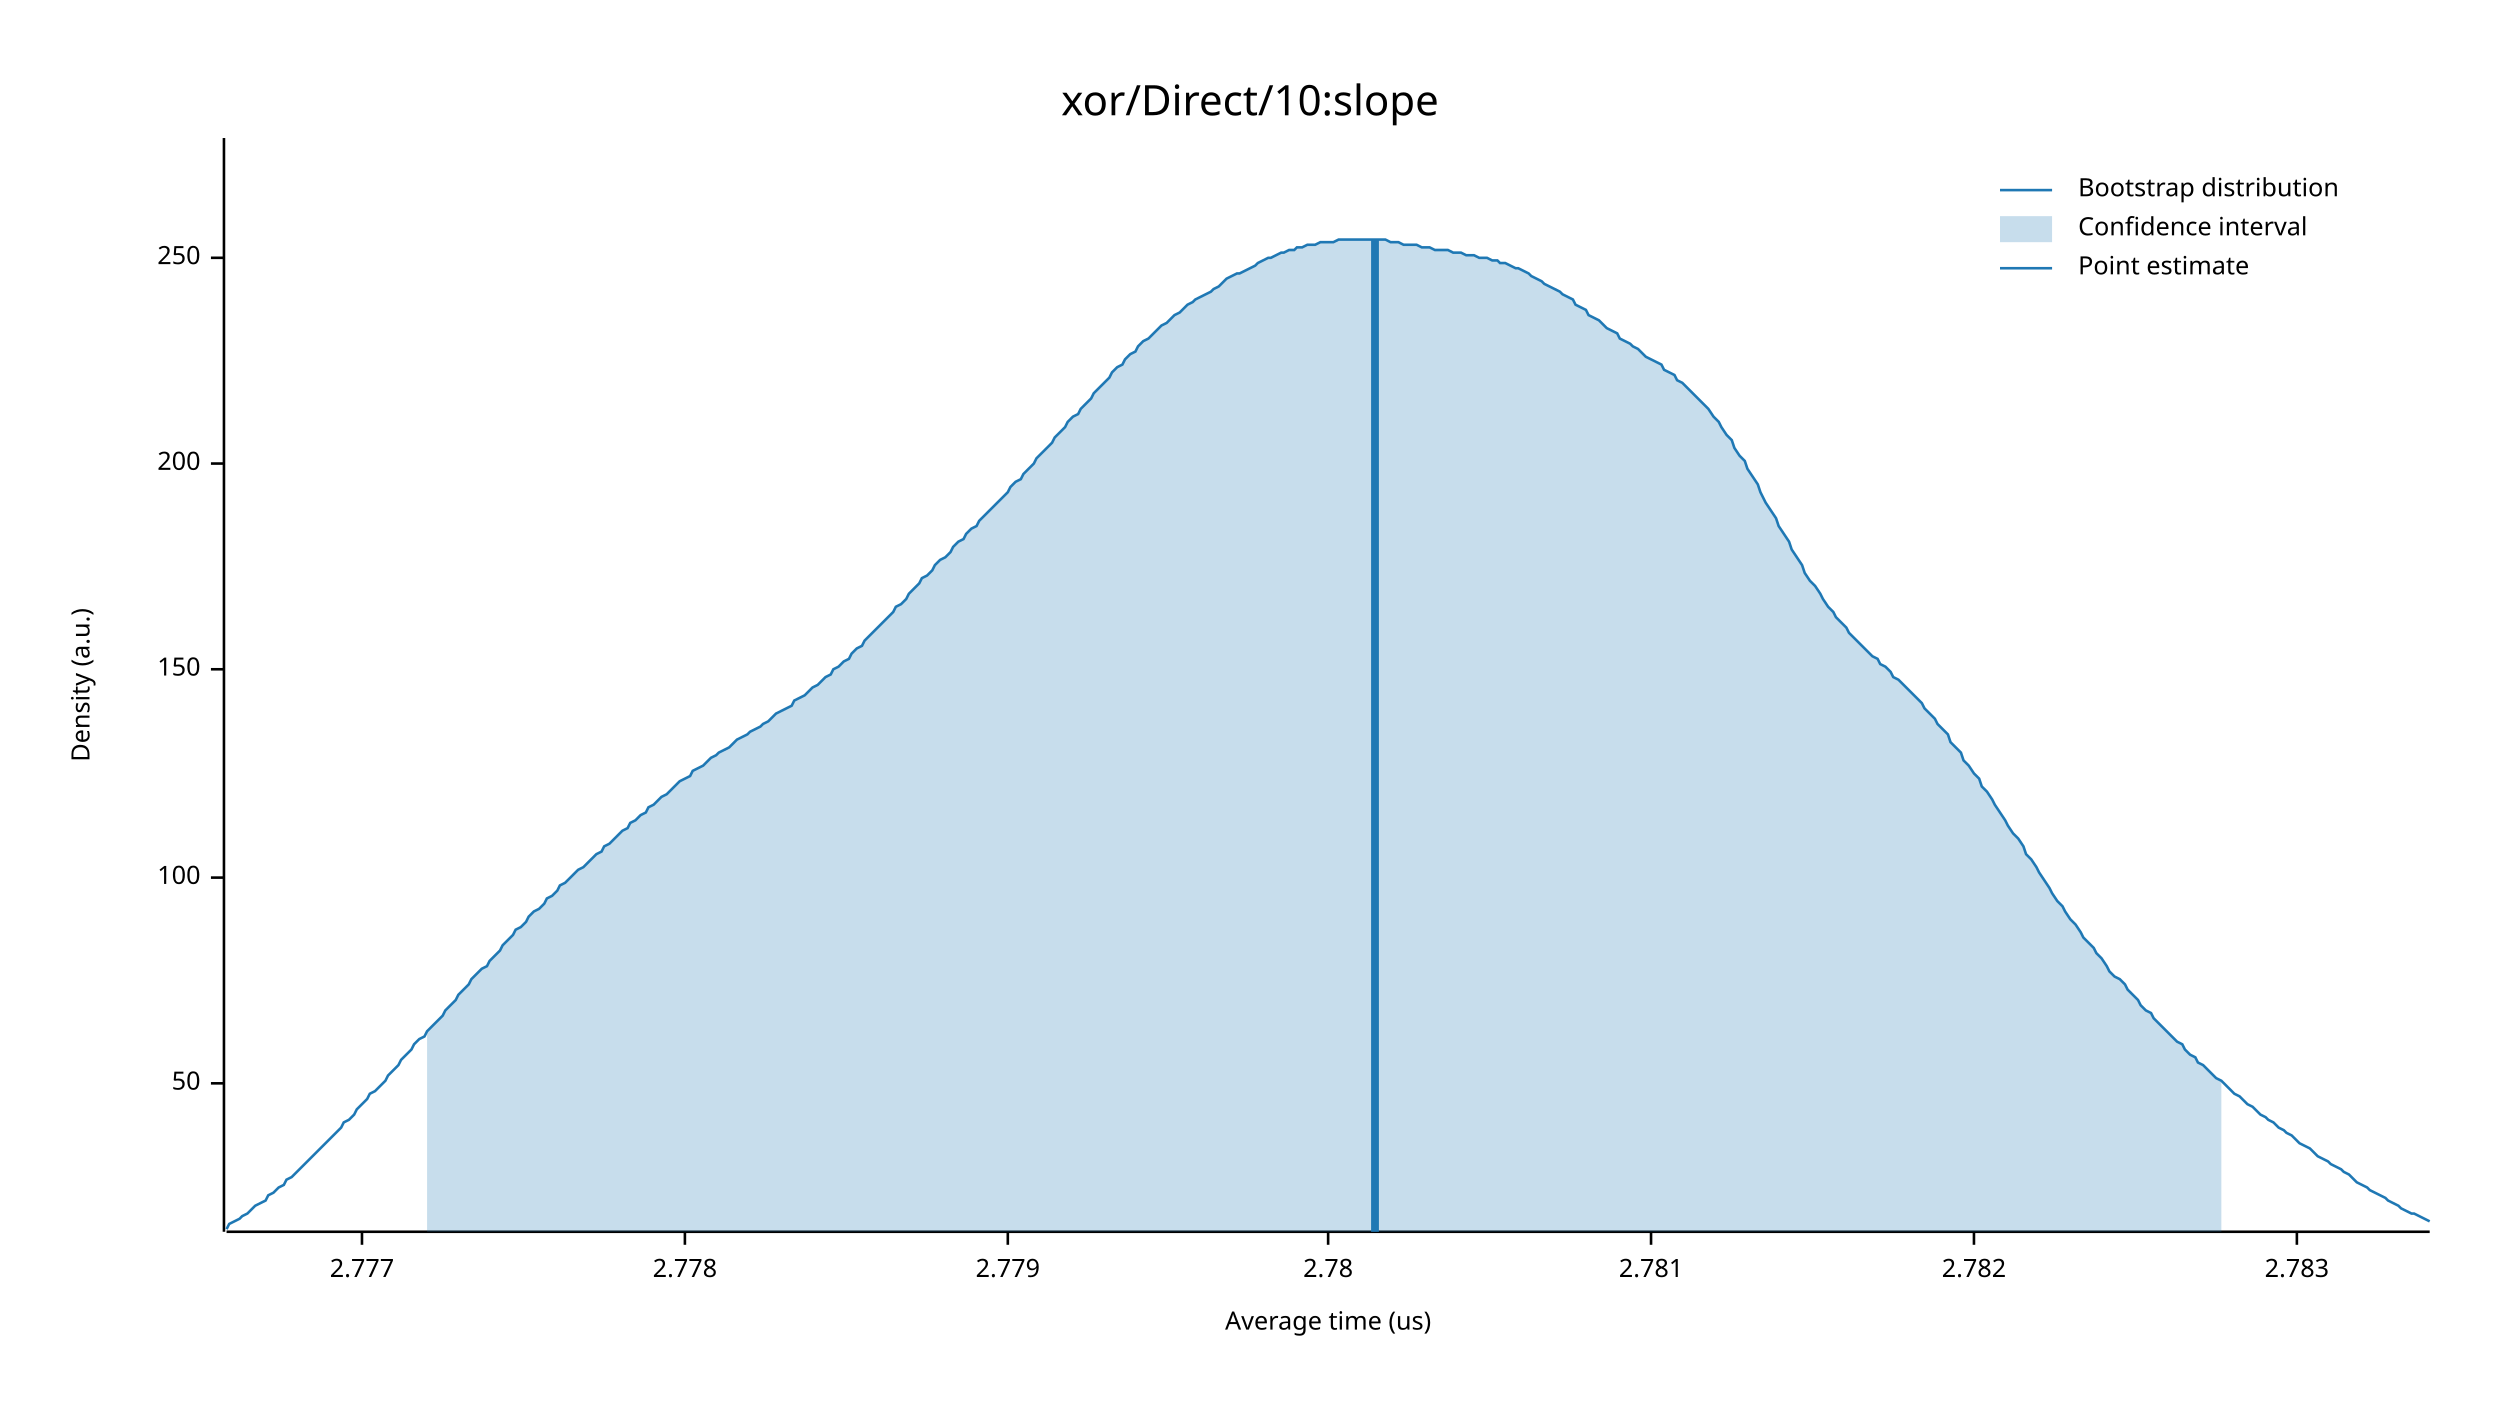
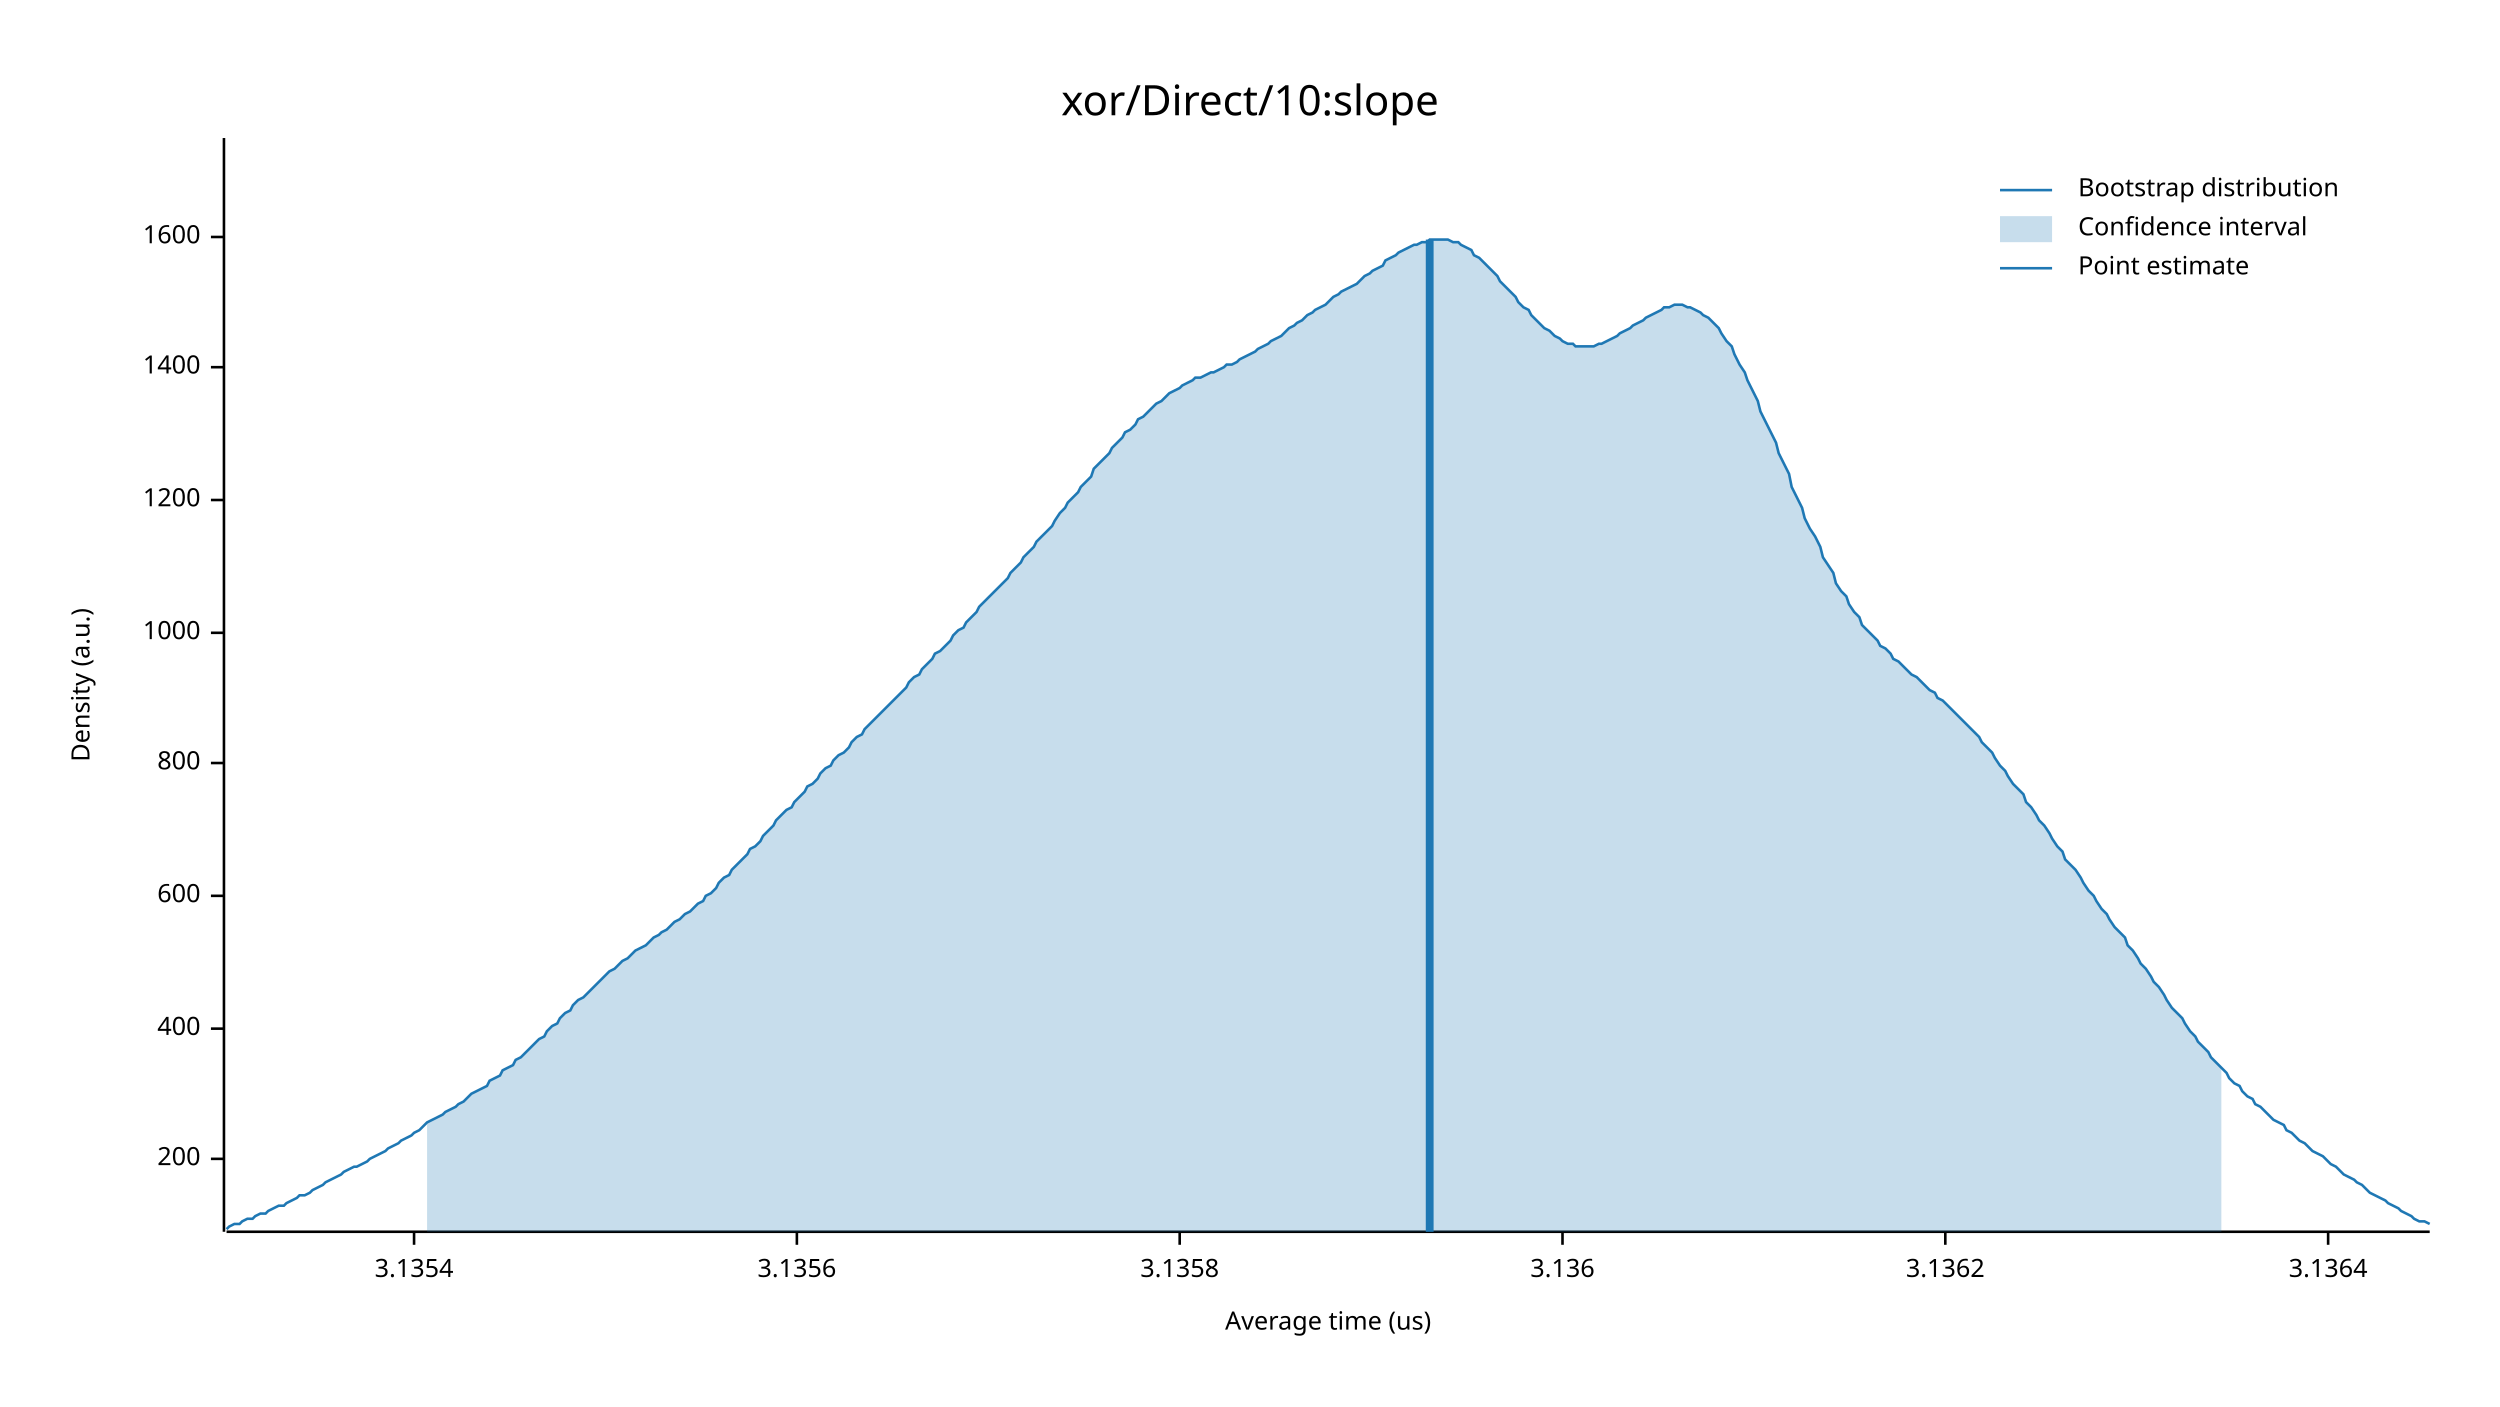
<svg xmlns="http://www.w3.org/2000/svg" width="960" height="540" viewBox="0 0 960 540">
  <text x="480" y="32" dy="0.76em" text-anchor="middle" font-family="sans-serif" font-size="16.129" opacity="1" fill="#000000">
xor/Direct/10:slope
</text>
  <text x="27" y="263" dy="0.76em" text-anchor="middle" font-family="sans-serif" font-size="9.677" opacity="1" fill="#000000" transform="rotate(270, 27, 263)">
Density (a.u.)
</text>
  <text x="510" y="513" dy="-0.5ex" text-anchor="middle" font-family="sans-serif" font-size="9.677" opacity="1" fill="#000000">
Average time (us)
</text>
  <polyline fill="none" opacity="1" stroke="#000000" stroke-width="1" points="86,53 86,473 " />
-   <text x="77" y="416" dy="0.5ex" text-anchor="end" font-family="sans-serif" font-size="9.677" opacity="1" fill="#000000">
- 50
- </text>
-   <polyline fill="none" opacity="1" stroke="#000000" stroke-width="1" points="81,416 86,416 " />
-   <text x="77" y="337" dy="0.5ex" text-anchor="end" font-family="sans-serif" font-size="9.677" opacity="1" fill="#000000">
- 100
- </text>
-   <polyline fill="none" opacity="1" stroke="#000000" stroke-width="1" points="81,337 86,337 " />
-   <text x="77" y="257" dy="0.5ex" text-anchor="end" font-family="sans-serif" font-size="9.677" opacity="1" fill="#000000">
- 150
- </text>
-   <polyline fill="none" opacity="1" stroke="#000000" stroke-width="1" points="81,257 86,257 " />
-   <text x="77" y="178" dy="0.5ex" text-anchor="end" font-family="sans-serif" font-size="9.677" opacity="1" fill="#000000">
+   <text x="77" y="445" dy="0.5ex" text-anchor="end" font-family="sans-serif" font-size="9.677" opacity="1" fill="#000000">
200
</text>
-   <polyline fill="none" opacity="1" stroke="#000000" stroke-width="1" points="81,178 86,178 " />
-   <text x="77" y="99" dy="0.5ex" text-anchor="end" font-family="sans-serif" font-size="9.677" opacity="1" fill="#000000">
- 250
+   <polyline fill="none" opacity="1" stroke="#000000" stroke-width="1" points="81,445 86,445 " />
+   <text x="77" y="395" dy="0.5ex" text-anchor="end" font-family="sans-serif" font-size="9.677" opacity="1" fill="#000000">
+ 400
</text>
-   <polyline fill="none" opacity="1" stroke="#000000" stroke-width="1" points="81,99 86,99 " />
+   <polyline fill="none" opacity="1" stroke="#000000" stroke-width="1" points="81,395 86,395 " />
+   <text x="77" y="344" dy="0.5ex" text-anchor="end" font-family="sans-serif" font-size="9.677" opacity="1" fill="#000000">
+ 600
+ </text>
+   <polyline fill="none" opacity="1" stroke="#000000" stroke-width="1" points="81,344 86,344 " />
+   <text x="77" y="293" dy="0.5ex" text-anchor="end" font-family="sans-serif" font-size="9.677" opacity="1" fill="#000000">
+ 800
+ </text>
+   <polyline fill="none" opacity="1" stroke="#000000" stroke-width="1" points="81,293 86,293 " />
+   <text x="77" y="243" dy="0.5ex" text-anchor="end" font-family="sans-serif" font-size="9.677" opacity="1" fill="#000000">
+ 1000
+ </text>
+   <polyline fill="none" opacity="1" stroke="#000000" stroke-width="1" points="81,243 86,243 " />
+   <text x="77" y="192" dy="0.5ex" text-anchor="end" font-family="sans-serif" font-size="9.677" opacity="1" fill="#000000">
+ 1200
+ </text>
+   <polyline fill="none" opacity="1" stroke="#000000" stroke-width="1" points="81,192 86,192 " />
+   <text x="77" y="141" dy="0.5ex" text-anchor="end" font-family="sans-serif" font-size="9.677" opacity="1" fill="#000000">
+ 1400
+ </text>
+   <polyline fill="none" opacity="1" stroke="#000000" stroke-width="1" points="81,141 86,141 " />
+   <text x="77" y="91" dy="0.5ex" text-anchor="end" font-family="sans-serif" font-size="9.677" opacity="1" fill="#000000">
+ 1600
+ </text>
+   <polyline fill="none" opacity="1" stroke="#000000" stroke-width="1" points="81,91 86,91 " />
  <polyline fill="none" opacity="1" stroke="#000000" stroke-width="1" points="87,473 933,473 " />
-   <text x="139" y="483" dy="0.76em" text-anchor="middle" font-family="sans-serif" font-size="9.677" opacity="1" fill="#000000">
- 2.777
+   <text x="159" y="483" dy="0.76em" text-anchor="middle" font-family="sans-serif" font-size="9.677" opacity="1" fill="#000000">
+ 3.1354
</text>
-   <polyline fill="none" opacity="1" stroke="#000000" stroke-width="1" points="139,473 139,478 " />
-   <text x="263" y="483" dy="0.76em" text-anchor="middle" font-family="sans-serif" font-size="9.677" opacity="1" fill="#000000">
- 2.778
+   <polyline fill="none" opacity="1" stroke="#000000" stroke-width="1" points="159,473 159,478 " />
+   <text x="306" y="483" dy="0.76em" text-anchor="middle" font-family="sans-serif" font-size="9.677" opacity="1" fill="#000000">
+ 3.1356
</text>
-   <polyline fill="none" opacity="1" stroke="#000000" stroke-width="1" points="263,473 263,478 " />
-   <text x="387" y="483" dy="0.76em" text-anchor="middle" font-family="sans-serif" font-size="9.677" opacity="1" fill="#000000">
- 2.779
+   <polyline fill="none" opacity="1" stroke="#000000" stroke-width="1" points="306,473 306,478 " />
+   <text x="453" y="483" dy="0.76em" text-anchor="middle" font-family="sans-serif" font-size="9.677" opacity="1" fill="#000000">
+ 3.1358
</text>
-   <polyline fill="none" opacity="1" stroke="#000000" stroke-width="1" points="387,473 387,478 " />
-   <text x="510" y="483" dy="0.76em" text-anchor="middle" font-family="sans-serif" font-size="9.677" opacity="1" fill="#000000">
- 2.78
+   <polyline fill="none" opacity="1" stroke="#000000" stroke-width="1" points="453,473 453,478 " />
+   <text x="600" y="483" dy="0.76em" text-anchor="middle" font-family="sans-serif" font-size="9.677" opacity="1" fill="#000000">
+ 3.136
</text>
-   <polyline fill="none" opacity="1" stroke="#000000" stroke-width="1" points="510,473 510,478 " />
-   <text x="634" y="483" dy="0.76em" text-anchor="middle" font-family="sans-serif" font-size="9.677" opacity="1" fill="#000000">
- 2.781
+   <polyline fill="none" opacity="1" stroke="#000000" stroke-width="1" points="600,473 600,478 " />
+   <text x="747" y="483" dy="0.76em" text-anchor="middle" font-family="sans-serif" font-size="9.677" opacity="1" fill="#000000">
+ 3.1362
</text>
-   <polyline fill="none" opacity="1" stroke="#000000" stroke-width="1" points="634,473 634,478 " />
-   <text x="758" y="483" dy="0.76em" text-anchor="middle" font-family="sans-serif" font-size="9.677" opacity="1" fill="#000000">
- 2.782
+   <polyline fill="none" opacity="1" stroke="#000000" stroke-width="1" points="747,473 747,478 " />
+   <text x="894" y="483" dy="0.76em" text-anchor="middle" font-family="sans-serif" font-size="9.677" opacity="1" fill="#000000">
+ 3.1364
</text>
-   <polyline fill="none" opacity="1" stroke="#000000" stroke-width="1" points="758,473 758,478 " />
-   <text x="882" y="483" dy="0.76em" text-anchor="middle" font-family="sans-serif" font-size="9.677" opacity="1" fill="#000000">
- 2.783
- </text>
-   <polyline fill="none" opacity="1" stroke="#000000" stroke-width="1" points="882,473 882,478 " />
-   <polyline fill="none" opacity="1" stroke="#1F78B4" stroke-width="1" points="87,472 88,470 90,469 92,468 93,467 95,466 97,464 98,463 100,462 102,461 103,459 105,458 107,456 109,455 110,453 112,452 114,450 115,449 117,447 119,445 120,444 122,442 124,440 125,439 127,437 129,435 131,433 132,431 134,430 136,428 137,426 139,424 141,422 142,420 144,419 146,417 148,415 149,413 151,411 153,409 154,407 156,405 158,403 159,401 161,399 163,398 164,396 166,394 168,392 170,390 171,388 173,386 175,384 176,382 178,380 180,378 181,376 183,374 185,372 187,371 188,369 190,367 192,365 193,363 195,361 197,359 198,357 200,356 202,354 203,352 205,350 207,349 209,347 210,345 212,344 214,342 215,340 217,339 219,337 220,336 222,334 224,333 226,331 227,330 229,328 231,327 232,325 234,324 236,322 237,321 239,319 241,318 242,316 244,315 246,313 248,312 249,310 251,309 253,307 254,306 256,305 258,303 259,302 261,300 263,299 265,298 266,296 268,295 270,294 271,293 273,291 275,290 276,289 278,288 280,287 281,286 283,284 285,283 287,282 288,281 290,280 292,279 293,278 295,277 297,275 298,274 300,273 302,272 304,271 305,269 307,268 309,267 310,266 312,264 314,263 315,262 317,260 319,259 320,257 322,256 324,254 326,253 327,251 329,249 331,248 332,246 334,244 336,242 337,241 339,239 341,237 343,235 344,233 346,232 348,230 349,228 351,226 353,224 354,222 356,221 358,219 359,217 361,215 363,214 365,212 366,210 368,208 370,207 371,205 373,203 375,202 376,200 378,198 380,196 381,195 383,193 385,191 387,189 388,187 390,185 392,184 393,182 395,180 397,178 398,176 400,174 402,172 404,170 405,168 407,166 409,164 410,162 412,160 414,159 415,157 417,155 419,153 420,151 422,149 424,147 426,145 427,143 429,141 431,140 432,138 434,136 436,135 437,133 439,131 441,130 443,128 444,127 446,125 448,124 449,123 451,121 453,120 454,119 456,117 458,116 459,115 461,114 463,113 465,112 466,111 468,110 470,108 471,107 473,106 475,105 476,105 478,104 480,103 482,102 483,101 485,100 487,99 488,99 490,98 492,97 493,97 495,96 497,96 498,95 500,95 502,94 504,94 505,94 507,93 509,93 510,93 512,93 514,92 515,92 517,92 519,92 521,92 522,92 524,92 526,92 527,92 529,92 531,92 532,92 534,93 536,93 537,93 539,94 541,94 543,94 544,94 546,95 548,95 549,95 551,96 553,96 554,96 556,96 558,97 560,97 561,97 563,98 565,98 566,98 568,99 570,99 571,99 573,100 575,100 576,101 578,101 580,102 582,103 583,103 585,104 587,105 588,106 590,107 592,108 593,109 595,110 597,111 599,112 600,113 602,114 604,115 605,117 607,118 609,119 610,121 612,122 614,123 615,124 617,126 619,127 621,128 622,130 624,131 626,132 627,133 629,134 631,136 632,137 634,138 636,139 638,140 639,142 641,143 643,144 644,146 646,147 648,149 649,150 651,152 653,154 654,155 656,157 658,160 660,162 661,164 663,167 665,169 666,172 668,175 670,177 671,180 673,183 675,186 676,189 678,193 680,196 682,199 683,202 685,205 687,208 688,211 690,214 692,217 693,220 695,223 697,225 699,228 700,230 702,233 704,235 705,237 707,239 709,241 710,243 712,245 714,247 715,248 717,250 719,252 721,253 722,255 724,256 726,258 727,260 729,261 731,263 732,264 734,266 736,268 738,270 739,272 741,274 743,276 744,278 746,280 748,282 749,285 751,287 753,289 754,292 756,294 758,297 760,299 761,302 763,304 765,307 766,309 768,312 770,315 771,317 773,320 775,322 777,325 778,328 780,330 782,333 783,335 785,338 787,341 788,343 790,346 792,348 793,350 795,353 797,355 799,358 800,360 802,362 804,364 805,366 807,368 809,371 810,373 812,375 814,376 816,378 817,380 819,382 821,384 822,386 824,388 826,389 827,391 829,393 831,395 832,396 834,398 836,400 838,401 839,403 841,405 843,406 844,408 846,409 848,411 849,412 851,414 853,415 855,417 856,418 858,420 860,421 861,422 863,424 865,425 866,426 868,428 870,429 871,430 873,431 875,433 877,434 878,435 880,436 882,438 883,439 885,440 887,441 888,442 890,444 892,445 894,446 895,447 897,448 899,449 900,450 902,451 904,453 905,454 907,455 909,456 910,457 912,458 914,459 916,460 917,461 919,462 921,463 922,464 924,465 926,466 927,466 929,467 931,468 933,469 " />
-   <polygon opacity="0.25" fill="#1F78B4" points="164,396 166,394 168,392 170,390 171,388 173,386 175,384 176,382 178,380 180,378 181,376 183,374 185,372 187,371 188,369 190,367 192,365 193,363 195,361 197,359 198,357 200,356 202,354 203,352 205,350 207,349 209,347 210,345 212,344 214,342 215,340 217,339 219,337 220,336 222,334 224,333 226,331 227,330 229,328 231,327 232,325 234,324 236,322 237,321 239,319 241,318 242,316 244,315 246,313 248,312 249,310 251,309 253,307 254,306 256,305 258,303 259,302 261,300 263,299 265,298 266,296 268,295 270,294 271,293 273,291 275,290 276,289 278,288 280,287 281,286 283,284 285,283 287,282 288,281 290,280 292,279 293,278 295,277 297,275 298,274 300,273 302,272 304,271 305,269 307,268 309,267 310,266 312,264 314,263 315,262 317,260 319,259 320,257 322,256 324,254 326,253 327,251 329,249 331,248 332,246 334,244 336,242 337,241 339,239 341,237 343,235 344,233 346,232 348,230 349,228 351,226 353,224 354,222 356,221 358,219 359,217 361,215 363,214 365,212 366,210 368,208 370,207 371,205 373,203 375,202 376,200 378,198 380,196 381,195 383,193 385,191 387,189 388,187 390,185 392,184 393,182 395,180 397,178 398,176 400,174 402,172 404,170 405,168 407,166 409,164 410,162 412,160 414,159 415,157 417,155 419,153 420,151 422,149 424,147 426,145 427,143 429,141 431,140 432,138 434,136 436,135 437,133 439,131 441,130 443,128 444,127 446,125 448,124 449,123 451,121 453,120 454,119 456,117 458,116 459,115 461,114 463,113 465,112 466,111 468,110 470,108 471,107 473,106 475,105 476,105 478,104 480,103 482,102 483,101 485,100 487,99 488,99 490,98 492,97 493,97 495,96 497,96 498,95 500,95 502,94 504,94 505,94 507,93 509,93 510,93 512,93 514,92 515,92 517,92 519,92 521,92 522,92 524,92 526,92 527,92 529,92 531,92 532,92 534,93 536,93 537,93 539,94 541,94 543,94 544,94 546,95 548,95 549,95 551,96 553,96 554,96 556,96 558,97 560,97 561,97 563,98 565,98 566,98 568,99 570,99 571,99 573,100 575,100 576,101 578,101 580,102 582,103 583,103 585,104 587,105 588,106 590,107 592,108 593,109 595,110 597,111 599,112 600,113 602,114 604,115 605,117 607,118 609,119 610,121 612,122 614,123 615,124 617,126 619,127 621,128 622,130 624,131 626,132 627,133 629,134 631,136 632,137 634,138 636,139 638,140 639,142 641,143 643,144 644,146 646,147 648,149 649,150 651,152 653,154 654,155 656,157 658,160 660,162 661,164 663,167 665,169 666,172 668,175 670,177 671,180 673,183 675,186 676,189 678,193 680,196 682,199 683,202 685,205 687,208 688,211 690,214 692,217 693,220 695,223 697,225 699,228 700,230 702,233 704,235 705,237 707,239 709,241 710,243 712,245 714,247 715,248 717,250 719,252 721,253 722,255 724,256 726,258 727,260 729,261 731,263 732,264 734,266 736,268 738,270 739,272 741,274 743,276 744,278 746,280 748,282 749,285 751,287 753,289 754,292 756,294 758,297 760,299 761,302 763,304 765,307 766,309 768,312 770,315 771,317 773,320 775,322 777,325 778,328 780,330 782,333 783,335 785,338 787,341 788,343 790,346 792,348 793,350 795,353 797,355 799,358 800,360 802,362 804,364 805,366 807,368 809,371 810,373 812,375 814,376 816,378 817,380 819,382 821,384 822,386 824,388 826,389 827,391 829,393 831,395 832,396 834,398 836,400 838,401 839,403 841,405 843,406 844,408 846,409 848,411 849,412 851,414 853,415 853,473 164,473 " />
-   <polyline fill="none" opacity="1" stroke="#1F78B4" stroke-width="3" points="528,473 528,92 " />
+   <polyline fill="none" opacity="1" stroke="#000000" stroke-width="1" points="894,473 894,478 " />
+   <polyline fill="none" opacity="1" stroke="#1F78B4" stroke-width="1" points="87,472 88,471 90,470 92,470 93,469 95,468 97,468 98,467 100,466 102,466 103,465 105,464 107,463 109,463 110,462 112,461 114,460 115,459 117,459 119,458 120,457 122,456 124,455 125,454 127,453 129,452 131,451 132,450 134,449 136,448 137,448 139,447 141,446 142,445 144,444 146,443 148,442 149,441 151,440 153,439 154,438 156,437 158,436 159,435 161,434 163,432 164,431 166,430 168,429 170,428 171,427 173,426 175,425 176,424 178,423 180,421 181,420 183,419 185,418 187,417 188,415 190,414 192,413 193,411 195,410 197,409 198,407 200,406 202,404 203,403 205,401 207,399 209,398 210,396 212,394 214,393 215,391 217,389 219,388 220,386 222,384 224,383 226,381 227,380 229,378 231,376 232,375 234,373 236,372 237,371 239,369 241,368 242,367 244,365 246,364 248,363 249,362 251,360 253,359 254,358 256,357 258,355 259,354 261,353 263,351 265,350 266,349 268,347 270,346 271,344 273,343 275,341 276,339 278,337 280,336 281,334 283,332 285,330 287,328 288,326 290,325 292,323 293,321 295,319 297,317 298,315 300,313 302,311 304,310 305,308 307,306 309,304 310,302 312,301 314,299 315,297 317,295 319,294 320,292 322,290 324,289 326,287 327,285 329,283 331,282 332,280 334,278 336,276 337,275 339,273 341,271 343,269 344,268 346,266 348,264 349,262 351,260 353,259 354,257 356,255 358,253 359,251 361,250 363,248 365,246 366,244 368,242 370,241 371,239 373,237 375,235 376,233 378,231 380,229 381,228 383,226 385,224 387,222 388,220 390,218 392,216 393,214 395,212 397,210 398,208 400,206 402,204 404,202 405,200 407,197 409,195 410,193 412,191 414,189 415,187 417,185 419,183 420,180 422,178 424,176 426,174 427,172 429,170 431,168 432,166 434,165 436,163 437,161 439,160 441,158 443,156 444,155 446,154 448,152 449,151 451,150 453,149 454,148 456,147 458,146 459,145 461,145 463,144 465,143 466,143 468,142 470,141 471,140 473,140 475,139 476,138 478,137 480,136 482,135 483,134 485,133 487,132 488,131 490,130 492,129 493,128 495,126 497,125 498,124 500,123 502,121 504,120 505,119 507,118 509,117 510,116 512,114 514,113 515,112 517,111 519,110 521,109 522,108 524,106 526,105 527,104 529,103 531,102 532,100 534,99 536,98 537,97 539,96 541,95 543,94 544,94 546,93 548,93 549,92 551,92 553,92 554,92 556,92 558,93 560,93 561,94 563,95 565,96 566,98 568,99 570,101 571,102 573,104 575,106 576,108 578,110 580,112 582,114 583,116 585,118 587,119 588,121 590,123 592,125 593,126 595,127 597,129 599,130 600,131 602,132 604,132 605,133 607,133 609,133 610,133 612,133 614,132 615,132 617,131 619,130 621,129 622,128 624,127 626,126 627,125 629,124 631,123 632,122 634,121 636,120 638,119 639,118 641,118 643,117 644,117 646,117 648,118 649,118 651,119 653,120 654,121 656,122 658,124 660,126 661,128 663,131 665,133 666,136 668,140 670,143 671,146 673,150 675,154 676,158 678,162 680,166 682,170 683,174 685,178 687,182 688,187 690,191 692,195 693,199 695,203 697,206 699,210 700,214 702,217 704,220 705,224 707,227 709,229 710,232 712,235 714,237 715,240 717,242 719,244 721,246 722,248 724,249 726,251 727,253 729,254 731,256 732,257 734,259 736,260 738,262 739,263 741,265 743,266 744,268 746,269 748,271 749,272 751,274 753,276 754,277 756,279 758,281 760,283 761,285 763,287 765,289 766,291 768,294 770,296 771,298 773,301 775,303 777,305 778,308 780,310 782,313 783,315 785,317 787,320 788,322 790,325 792,327 793,330 795,332 797,334 799,337 800,339 802,342 804,344 805,346 807,349 809,351 810,353 812,356 814,358 816,360 817,363 819,365 821,368 822,370 824,372 826,375 827,377 829,379 831,382 832,384 834,387 836,389 838,391 839,393 841,396 843,398 844,400 846,402 848,404 849,406 851,408 853,410 855,412 856,414 858,416 860,417 861,419 863,421 865,422 866,424 868,425 870,427 871,428 873,430 875,431 877,432 878,434 880,435 882,437 883,438 885,439 887,441 888,442 890,443 892,444 894,446 895,447 897,448 899,450 900,451 902,452 904,453 905,454 907,455 909,457 910,458 912,459 914,460 916,461 917,462 919,463 921,464 922,465 924,466 926,467 927,468 929,469 931,469 933,470 " />
+   <polygon opacity="0.25" fill="#1F78B4" points="164,431 166,430 168,429 170,428 171,427 173,426 175,425 176,424 178,423 180,421 181,420 183,419 185,418 187,417 188,415 190,414 192,413 193,411 195,410 197,409 198,407 200,406 202,404 203,403 205,401 207,399 209,398 210,396 212,394 214,393 215,391 217,389 219,388 220,386 222,384 224,383 226,381 227,380 229,378 231,376 232,375 234,373 236,372 237,371 239,369 241,368 242,367 244,365 246,364 248,363 249,362 251,360 253,359 254,358 256,357 258,355 259,354 261,353 263,351 265,350 266,349 268,347 270,346 271,344 273,343 275,341 276,339 278,337 280,336 281,334 283,332 285,330 287,328 288,326 290,325 292,323 293,321 295,319 297,317 298,315 300,313 302,311 304,310 305,308 307,306 309,304 310,302 312,301 314,299 315,297 317,295 319,294 320,292 322,290 324,289 326,287 327,285 329,283 331,282 332,280 334,278 336,276 337,275 339,273 341,271 343,269 344,268 346,266 348,264 349,262 351,260 353,259 354,257 356,255 358,253 359,251 361,250 363,248 365,246 366,244 368,242 370,241 371,239 373,237 375,235 376,233 378,231 380,229 381,228 383,226 385,224 387,222 388,220 390,218 392,216 393,214 395,212 397,210 398,208 400,206 402,204 404,202 405,200 407,197 409,195 410,193 412,191 414,189 415,187 417,185 419,183 420,180 422,178 424,176 426,174 427,172 429,170 431,168 432,166 434,165 436,163 437,161 439,160 441,158 443,156 444,155 446,154 448,152 449,151 451,150 453,149 454,148 456,147 458,146 459,145 461,145 463,144 465,143 466,143 468,142 470,141 471,140 473,140 475,139 476,138 478,137 480,136 482,135 483,134 485,133 487,132 488,131 490,130 492,129 493,128 495,126 497,125 498,124 500,123 502,121 504,120 505,119 507,118 509,117 510,116 512,114 514,113 515,112 517,111 519,110 521,109 522,108 524,106 526,105 527,104 529,103 531,102 532,100 534,99 536,98 537,97 539,96 541,95 543,94 544,94 546,93 548,93 549,92 551,92 553,92 554,92 556,92 558,93 560,93 561,94 563,95 565,96 566,98 568,99 570,101 571,102 573,104 575,106 576,108 578,110 580,112 582,114 583,116 585,118 587,119 588,121 590,123 592,125 593,126 595,127 597,129 599,130 600,131 602,132 604,132 605,133 607,133 609,133 610,133 612,133 614,132 615,132 617,131 619,130 621,129 622,128 624,127 626,126 627,125 629,124 631,123 632,122 634,121 636,120 638,119 639,118 641,118 643,117 644,117 646,117 648,118 649,118 651,119 653,120 654,121 656,122 658,124 660,126 661,128 663,131 665,133 666,136 668,140 670,143 671,146 673,150 675,154 676,158 678,162 680,166 682,170 683,174 685,178 687,182 688,187 690,191 692,195 693,199 695,203 697,206 699,210 700,214 702,217 704,220 705,224 707,227 709,229 710,232 712,235 714,237 715,240 717,242 719,244 721,246 722,248 724,249 726,251 727,253 729,254 731,256 732,257 734,259 736,260 738,262 739,263 741,265 743,266 744,268 746,269 748,271 749,272 751,274 753,276 754,277 756,279 758,281 760,283 761,285 763,287 765,289 766,291 768,294 770,296 771,298 773,301 775,303 777,305 778,308 780,310 782,313 783,315 785,317 787,320 788,322 790,325 792,327 793,330 795,332 797,334 799,337 800,339 802,342 804,344 805,346 807,349 809,351 810,353 812,356 814,358 816,360 817,363 819,365 821,368 822,370 824,372 826,375 827,377 829,379 831,382 832,384 834,387 836,389 838,391 839,393 841,396 843,398 844,400 846,402 848,404 849,406 851,408 853,410 853,473 164,473 " />
+   <polyline fill="none" opacity="1" stroke="#1F78B4" stroke-width="3" points="549,473 549,92 " />
  <text x="798" y="68" dy="0.76em" text-anchor="start" font-family="sans-serif" font-size="9.677" opacity="1" fill="#000000">
Bootstrap distribution
</text>
  <text x="798" y="83" dy="0.76em" text-anchor="start" font-family="sans-serif" font-size="9.677" opacity="1" fill="#000000">
Confidence interval
</text>
  <text x="798" y="98" dy="0.76em" text-anchor="start" font-family="sans-serif" font-size="9.677" opacity="1" fill="#000000">
Point estimate
</text>
  <polyline fill="none" opacity="1" stroke="#1F78B4" stroke-width="1" points="768,73 788,73 " />
  <rect x="768" y="83" width="20" height="10" opacity="0.25" fill="#1F78B4" stroke="none" />
  <polyline fill="none" opacity="1" stroke="#1F78B4" stroke-width="1" points="768,103 788,103 " />
</svg>
